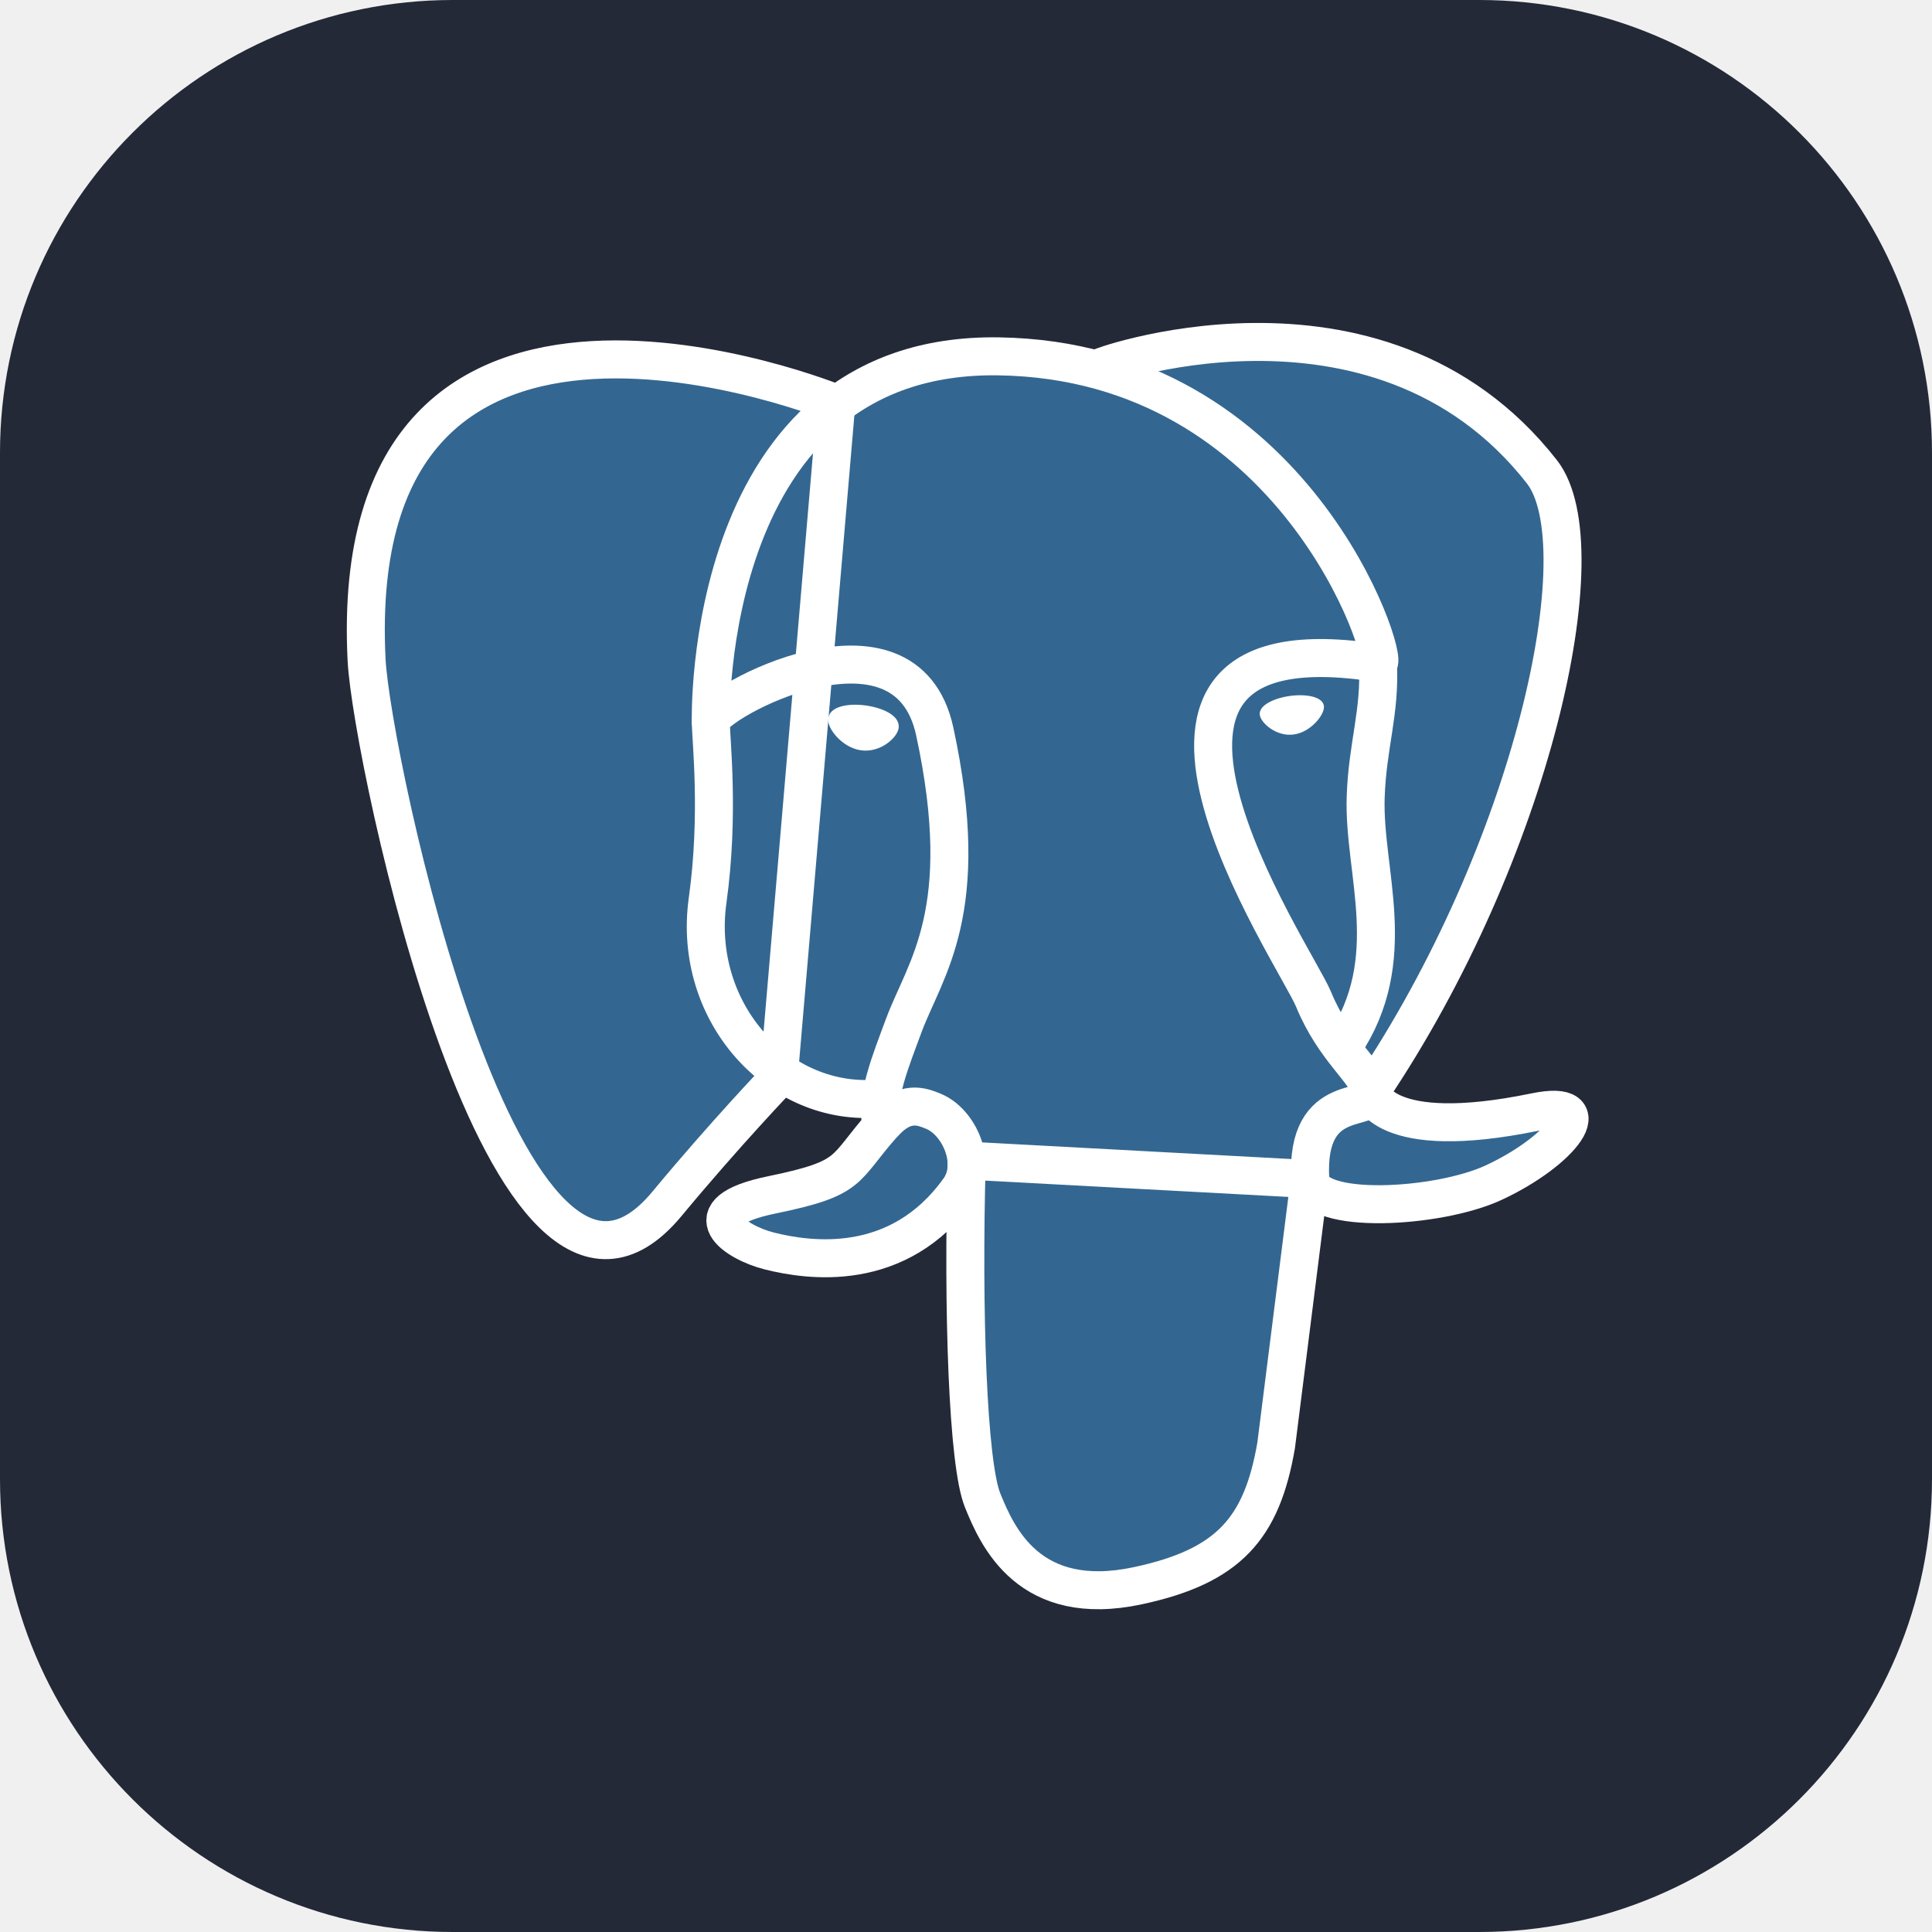
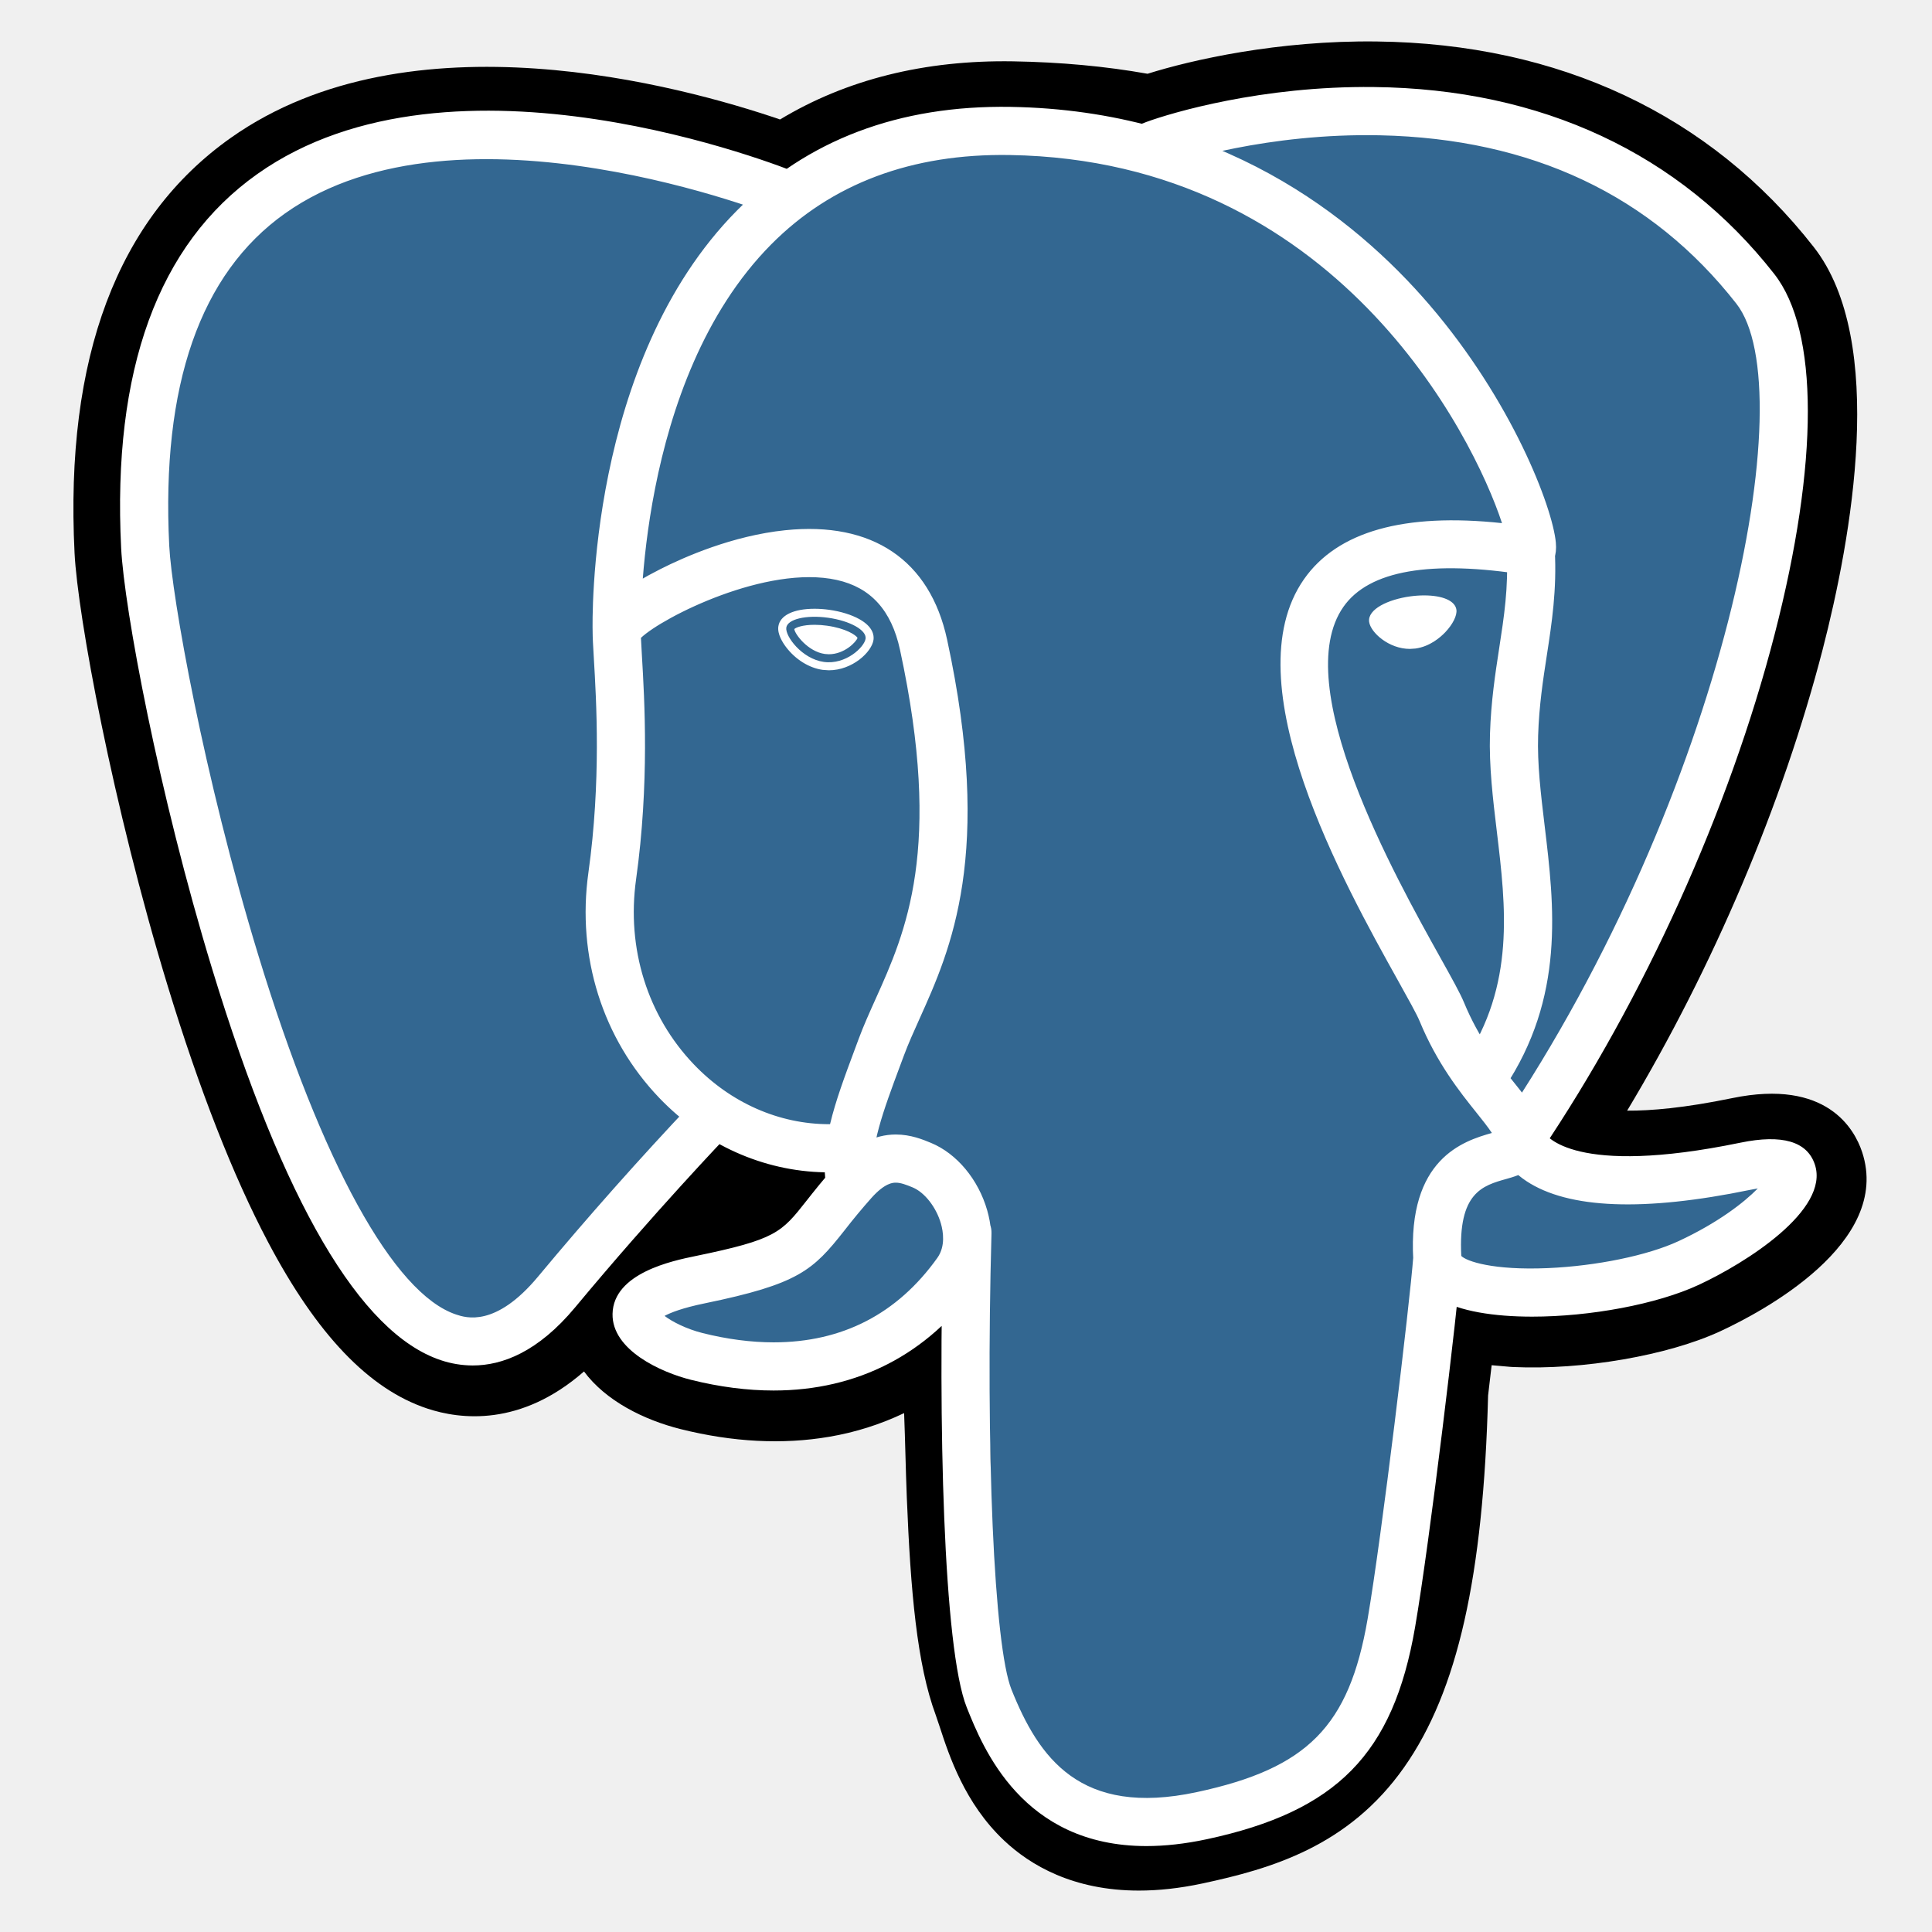
- <svg xmlns="http://www.w3.org/2000/svg" width="1em" height="1em" viewBox="0 0 256 256">
-   <g fill="none">
-     <rect width="256" height="256" fill="#242938" rx="60" />
-     <path fill="#336791" d="M203.48 148.688c-20.32 4.19-21.796-2.693-21.796-2.693c21.466-31.852 30.445-72.282 22.696-82.175c-21.121-27-57.691-14.224-58.303-13.893l-.197.035a72.484 72.484 0 0 0-13.563-1.414c-9.197-.14-16.172 2.412-21.473 6.427c0 0-65.236-26.873-62.199 33.8c.647 12.909 18.493 97.734 39.797 72.07c7.847-9.436 15.37-17.361 15.37-17.361c3.727 2.482 8.206 3.748 12.896 3.291l.365-.309a14.243 14.243 0 0 0 .148 3.642c-5.484 6.131-3.867 7.207-14.836 9.464c-11.095 2.285-4.57 6.356-.323 7.425c5.161 1.294 17.1 3.122 25.172-8.17l-.324 1.286c2.152 1.723 3.656 11.201 3.403 19.793c-.253 8.593-.422 14.485 1.266 19.097c1.687 4.613 3.375 14.977 17.789 11.953c12.045-2.58 18.281-9.281 19.16-20.432c.619-7.932 2.011-6.765 2.11-13.852l1.125-3.361c1.286-10.758.21-14.224 7.628-12.607l1.807.162c5.464.246 12.615-.879 16.805-2.827c9.035-4.19 14.393-11.194 5.484-9.351z" />
-     <path stroke="#fff" stroke-linecap="round" stroke-linejoin="round" stroke-width="5.034" d="M146.07 48.596c-2.25.703 36.31-14.097 58.233 13.908c7.735 9.893-1.23 50.323-22.697 82.174m-53.508 9.106c-.562 20.011.141 40.162 2.096 45c1.954 4.837 6.152 14.414 20.573 11.334c12.045-2.58 16.432-7.58 18.331-18.612l4.45-35.275zM110.816 53.469S45.537 26.779 48.575 87.45c.647 12.909 18.492 97.734 39.797 72.07c7.776-9.373 14.808-16.706 14.808-16.706z" />
-     <path stroke="#fff" stroke-linecap="round" stroke-linejoin="bevel" stroke-width="5.034" d="M181.613 144.664s1.407 6.891 21.797 2.686c8.909-1.842 3.544 5.161-5.484 9.352c-7.411 3.445-24.033 4.324-24.307-.422c-.703-12.27 8.747-8.543 8.065-11.616c-.619-2.77-4.852-5.484-7.636-12.262c-2.44-5.907-33.469-51.258 8.606-44.53c1.547-.316-10.969-40.077-50.344-40.654c-39.375-.577-38.13 48.41-38.13 48.41" />
-     <path stroke="#fff" stroke-linejoin="round" stroke-width="5.034" d="M117.08 148.869c-5.484 6.131-3.867 7.207-14.835 9.464c-11.096 2.285-4.57 6.356-.324 7.425c5.161 1.294 17.1 3.122 25.172-8.178c2.461-3.445-.014-8.929-3.389-10.321c-1.631-.675-3.811-1.519-6.609 1.617z" />
-     <path stroke="#fff" stroke-linecap="round" stroke-linejoin="round" stroke-width="5.034" d="M116.722 148.763c-.563-3.607 1.181-7.889 3.044-12.909c2.799-7.523 9.254-15.047 4.093-38.932c-3.846-17.79-29.672-3.706-29.672-1.294s1.167 12.235-.422 23.66c-2.088 14.921 9.492 27.535 22.823 26.248" />
-     <path fill="#fff" stroke="#fff" stroke-width="1.68" d="M110.577 95.27c-.12.822 1.511 3.023 3.628 3.318c2.116.296 3.923-1.42 4.043-2.25c.119-.83-1.512-1.73-3.628-2.025c-2.117-.295-3.938.14-4.043.956z" />
-     <path fill="#fff" stroke="#fff" stroke-width=".837" d="M175.011 93.59c.112.822-1.512 3.022-3.628 3.318c-2.117.295-3.938-1.42-4.043-2.25c-.106-.83 1.512-1.73 3.628-2.025c2.116-.295 3.937.14 4.043.956Z" />
-     <path stroke="#fff" stroke-linecap="round" stroke-linejoin="round" stroke-width="5.034" d="M182.577 87.887c.351 6.469-1.393 10.863-1.618 17.747c-.323 9.998 4.768 21.445-2.904 32.906" />
-   </g>
+ <svg xmlns="http://www.w3.org/2000/svg" width="192" height="192" viewBox="0 0 128 128">
+   <path d="M93.809 92.112c.785-6.533.55-7.492 5.416-6.433l1.235.108c3.742.17 8.637-.602 11.513-1.938c6.191-2.873 9.861-7.668 3.758-6.409c-13.924 2.873-14.881-1.842-14.881-1.842c14.703-21.815 20.849-49.508 15.543-56.287c-14.47-18.489-39.517-9.746-39.936-9.52l-.134.025c-2.751-.571-5.83-.912-9.289-.968c-6.301-.104-11.082 1.652-14.709 4.402c0 0-44.683-18.409-42.604 23.151c.442 8.841 12.672 66.898 27.26 49.362c5.332-6.412 10.484-11.834 10.484-11.834c2.558 1.699 5.622 2.567 8.834 2.255l.249-.212c-.078.796-.044 1.575.099 2.497c-3.757 4.199-2.653 4.936-10.166 6.482c-7.602 1.566-3.136 4.355-.221 5.084c3.535.884 11.712 2.136 17.238-5.598l-.22.882c1.474 1.18 1.375 8.477 1.583 13.69c.209 5.214.558 10.079 1.621 12.948c1.063 2.868 2.317 10.256 12.191 8.14c8.252-1.764 14.561-4.309 15.136-27.985" />
+   <path d="M75.458 125.256c-4.367 0-7.211-1.689-8.938-3.32c-2.607-2.46-3.641-5.629-4.259-7.522l-.267-.79c-1.244-3.358-1.666-8.193-1.916-14.419c-.038-.935-.064-1.898-.093-2.919c-.021-.747-.047-1.684-.085-2.664a18.8 18.8 0 0 1-4.962 1.568c-3.079.526-6.389.356-9.84-.507c-2.435-.609-4.965-1.871-6.407-3.82c-4.203 3.681-8.212 3.182-10.396 2.453c-3.853-1.285-7.301-4.896-10.542-11.037c-2.309-4.375-4.542-10.075-6.638-16.943c-3.65-11.96-5.969-24.557-6.175-28.693C4.292 23.698 7.777 14.44 15.296 9.129C27.157.751 45.128 5.678 51.68 7.915c4.402-2.653 9.581-3.944 15.433-3.851c3.143.051 6.136.327 8.916.823c2.9-.912 8.628-2.221 15.185-2.139c12.081.144 22.092 4.852 28.949 13.615c4.894 6.252 2.474 19.381.597 26.651c-2.642 10.226-7.271 21.102-12.957 30.57c1.544.011 3.781-.174 6.961-.831c6.274-1.295 8.109 2.069 8.607 3.575c1.995 6.042-6.677 10.608-9.382 11.864c-3.466 1.609-9.117 2.589-13.745 2.377l-.202-.013l-1.216-.107l-.12 1.014l-.116.991c-.311 11.999-2.025 19.598-5.552 24.619c-3.697 5.264-8.835 6.739-13.361 7.709c-1.544.33-2.947.474-4.219.474m-9.19-43.671c2.819 2.256 3.066 6.501 3.287 14.434c.028.99.054 1.927.089 2.802c.106 2.65.355 8.855 1.327 11.477c.137.371.26.747.39 1.146c1.083 3.316 1.626 4.979 6.309 3.978c3.931-.843 5.952-1.599 7.534-3.851c2.299-3.274 3.585-9.86 3.821-19.575l4.783.116l-4.75-.57l.14-1.186c.455-3.91.783-6.734 3.396-8.602c2.097-1.498 4.486-1.353 6.389-1.01c-2.091-1.58-2.669-3.433-2.823-4.193l-.399-1.965l1.121-1.663c6.457-9.58 11.781-21.354 14.609-32.304c2.906-11.251 2.02-17.226 1.134-18.356c-11.729-14.987-32.068-8.799-34.192-8.097l-.359.194l-1.8.335l-.922-.191c-2.542-.528-5.366-.82-8.393-.869c-4.756-.08-8.593 1.044-11.739 3.431l-2.183 1.655l-2.533-1.043c-5.412-2.213-21.308-6.662-29.696-.721c-4.656 3.298-6.777 9.76-6.305 19.207c.156 3.119 2.275 14.926 5.771 26.377c4.831 15.825 9.221 21.082 11.054 21.693c.32.108 1.15-.537 1.976-1.529a270.708 270.708 0 0 1 10.694-12.07l2.77-2.915l3.349 2.225c1.35.897 2.839 1.406 4.368 1.502l7.987-6.812l-1.157 11.808c-.026.265-.039.626.065 1.296l.348 2.238l-1.51 1.688l-.174.196l4.388 2.025z" />
+   <path fill="#336791" d="M115.731 77.44c-13.925 2.873-14.882-1.842-14.882-1.842c14.703-21.816 20.849-49.51 15.545-56.287C101.924.823 76.875 9.566 76.457 9.793l-.135.024c-2.751-.571-5.83-.911-9.291-.967c-6.301-.103-11.08 1.652-14.707 4.402c0 0-44.684-18.408-42.606 23.151c.442 8.842 12.672 66.899 27.26 49.363c5.332-6.412 10.483-11.834 10.483-11.834c2.559 1.699 5.622 2.567 8.833 2.255l.25-.212c-.078.796-.042 1.575.1 2.497c-3.758 4.199-2.654 4.936-10.167 6.482c-7.602 1.566-3.136 4.355-.22 5.084c3.534.884 11.712 2.136 17.237-5.598l-.221.882c1.473 1.18 2.507 7.672 2.334 13.557c-.174 5.885-.29 9.926.871 13.082c1.16 3.156 2.316 10.256 12.192 8.14c8.252-1.768 12.528-6.351 13.124-13.995c.422-5.435 1.377-4.631 1.438-9.49l.767-2.3c.884-7.367.14-9.743 5.225-8.638l1.235.108c3.742.17 8.639-.602 11.514-1.938c6.19-2.871 9.861-7.667 3.758-6.408" />
+   <path fill="#fff" d="M75.957 122.307c-8.232 0-10.84-6.519-11.907-9.185c-1.562-3.907-1.899-19.069-1.551-31.503a1.59 1.59 0 0 1 1.64-1.55a1.594 1.594 0 0 1 1.55 1.639c-.401 14.341.168 27.337 1.324 30.229c1.804 4.509 4.54 8.453 12.275 6.796c7.343-1.575 10.093-4.359 11.318-11.46c.94-5.449 2.799-20.951 3.028-24.01a1.593 1.593 0 0 1 1.71-1.472a1.597 1.597 0 0 1 1.472 1.71c-.239 3.185-2.089 18.657-3.065 24.315c-1.446 8.387-5.185 12.191-13.794 14.037c-1.463.313-2.792.453-4 .454M31.321 90.466a6.71 6.71 0 0 1-2.116-.35c-5.347-1.784-10.44-10.492-15.138-25.885c-3.576-11.717-5.842-23.947-6.041-27.922c-.589-11.784 2.445-20.121 9.02-24.778c13.007-9.216 34.888-.44 35.813-.062a1.596 1.596 0 0 1-1.207 2.955c-.211-.086-21.193-8.492-32.768-.285c-5.622 3.986-8.203 11.392-7.672 22.011c.167 3.349 2.284 15.285 5.906 27.149c4.194 13.742 8.967 22.413 13.096 23.79c.648.216 2.62.873 5.439-2.517A245.272 245.272 0 0 1 45.88 73.046a1.596 1.596 0 0 1 2.304 2.208c-.048.05-4.847 5.067-10.077 11.359c-2.477 2.979-4.851 3.853-6.786 3.853m69.429-13.445a1.596 1.596 0 0 1-1.322-2.487c14.863-22.055 20.08-48.704 15.612-54.414c-5.624-7.186-13.565-10.939-23.604-11.156c-7.433-.16-13.341 1.738-14.307 2.069l-.243.099c-.971.305-1.716-.227-1.997-.849a1.6 1.6 0 0 1 .631-2.025c.046-.027.192-.089.429-.176l-.021.006l.021-.007c1.641-.601 7.639-2.4 15.068-2.315c11.108.118 20.284 4.401 26.534 12.388c2.957 3.779 2.964 12.485.019 23.887c-3.002 11.625-8.651 24.118-15.497 34.277c-.306.457-.81.703-1.323.703m.76 10.21c-2.538 0-4.813-.358-6.175-1.174c-1.4-.839-1.667-1.979-1.702-2.584c-.382-6.71 3.32-7.878 5.208-8.411c-.263-.398-.637-.866-1.024-1.349c-1.101-1.376-2.609-3.26-3.771-6.078c-.182-.44-.752-1.463-1.412-2.648c-3.579-6.418-11.026-19.773-6.242-26.612c2.214-3.165 6.623-4.411 13.119-3.716C97.6 28.837 88.5 10.625 66.907 10.271c-6.494-.108-11.82 1.889-15.822 5.93c-8.96 9.049-8.636 25.422-8.631 25.586a1.595 1.595 0 1 1-3.19.084c-.02-.727-.354-17.909 9.554-27.916C53.455 9.272 59.559 6.96 66.96 7.081c13.814.227 22.706 7.25 27.732 13.101c5.479 6.377 8.165 13.411 8.386 15.759c.165 1.746-1.088 2.095-1.341 2.147l-.576.013c-6.375-1.021-10.465-.312-12.156 2.104c-3.639 5.201 3.406 17.834 6.414 23.229c.768 1.376 1.322 2.371 1.576 2.985c.988 2.396 2.277 4.006 3.312 5.3c.911 1.138 1.7 2.125 1.982 3.283c.131.23 1.99 2.98 13.021.703c2.765-.57 4.423-.083 4.93 1.45c.997 3.015-4.597 6.532-7.694 7.97c-2.775 1.29-7.204 2.106-11.036 2.106m-4.696-4.021c.35.353 2.101.962 5.727.806c3.224-.138 6.624-.839 8.664-1.786c2.609-1.212 4.351-2.567 5.253-3.492l-.5.092c-7.053 1.456-12.042 1.262-14.828-.577a6.162 6.162 0 0 1-.54-.401c-.302.119-.581.197-.78.253c-1.58.443-3.214.902-2.996 5.105m-45.562 8.915c-1.752 0-3.596-.239-5.479-.71c-1.951-.488-5.24-1.957-5.19-4.37c.057-2.707 3.994-3.519 5.476-3.824c5.354-1.103 5.703-1.545 7.376-3.67c.488-.619 1.095-1.39 1.923-2.314c1.229-1.376 2.572-2.073 3.992-2.073c.989 0 1.8.335 2.336.558c1.708.708 3.133 2.42 3.719 4.467c.529 1.847.276 3.625-.71 5.006c-3.237 4.533-7.886 6.93-13.443 6.93m-7.222-4.943c.481.372 1.445.869 2.518 1.137c1.631.408 3.213.615 4.705.615c4.546 0 8.196-1.882 10.847-5.594c.553-.774.387-1.757.239-2.274c-.31-1.083-1.08-2.068-1.873-2.397c-.43-.178-.787-.314-1.115-.314c-.176 0-.712 0-1.614 1.009a41.146 41.146 0 0 0-1.794 2.162c-2.084 2.646-3.039 3.544-9.239 4.821c-1.513.31-2.289.626-2.674.835m12.269-7.36a1.596 1.596 0 0 1-1.575-1.354a8.218 8.218 0 0 1-.08-.799c-4.064-.076-7.985-1.82-10.962-4.926c-3.764-3.927-5.477-9.368-4.699-14.927c.845-6.037.529-11.366.359-14.229c-.047-.796-.081-1.371-.079-1.769c.003-.505.013-1.844 4.489-4.113c1.592-.807 4.784-2.215 8.271-2.576c5.777-.597 9.585 1.976 10.725 7.246c3.077 14.228.244 20.521-1.825 25.117c-.385.856-.749 1.664-1.04 2.447l-.257.69c-1.093 2.931-2.038 5.463-1.748 7.354a1.595 1.595 0 0 1-1.335 1.819zM42.464 42.26l.062 1.139c.176 2.974.504 8.508-.384 14.86c-.641 4.585.759 9.06 3.843 12.276c2.437 2.542 5.644 3.945 8.94 3.945h.068c.369-1.555.982-3.197 1.642-4.966l.255-.686c.329-.884.714-1.74 1.122-2.646c1.991-4.424 4.47-9.931 1.615-23.132c-.565-2.615-1.936-4.128-4.189-4.627c-4.628-1.022-11.525 2.459-12.974 3.837m9.63-.677c-.08.564 1.033 2.07 2.485 2.271c1.449.203 2.689-.975 2.768-1.539c.079-.564-1.033-1.186-2.485-1.388c-1.451-.202-2.691.092-2.768.656m2.818 2.826l-.407-.028c-.9-.125-1.81-.692-2.433-1.518c-.219-.29-.576-.852-.505-1.354c.101-.736.999-1.177 2.4-1.177c.313 0 .639.023.967.069c.766.106 1.477.327 2.002.62c.91.508.977 1.075.936 1.368c-.112.813-1.405 2.02-2.96 2.02m-2.289-2.732c.045.348.907 1.496 2.029 1.651l.261.018c1.036 0 1.81-.815 1.901-1.082c-.096-.182-.762-.634-2.025-.81a5.823 5.823 0 0 0-.821-.059c-.812 0-1.243.183-1.345.282m43.605-1.245c.079.564-1.033 2.07-2.484 2.272c-1.45.202-2.691-.975-2.771-1.539c-.076-.564 1.036-1.187 2.486-1.388c1.45-.203 2.689.092 2.769.655m-2.819 2.56c-1.396 0-2.601-1.086-2.7-1.791c-.115-.846 1.278-1.489 2.712-1.688c.316-.044.629-.066.93-.066c1.238 0 2.058.363 2.14.949c.053.379-.238.964-.739 1.492c-.331.347-1.026.948-1.973 1.079zm.943-3.013c-.276 0-.564.021-.856.061c-1.441.201-2.301.779-2.259 1.089c.048.341.968 1.332 2.173 1.332l.297-.021c.787-.109 1.378-.623 1.66-.919c.443-.465.619-.903.598-1.052c-.028-.198-.56-.49-1.613-.49m3.965 32.843a1.594 1.594 0 0 1-1.324-2.483c3.398-5.075 2.776-10.25 2.175-15.255c-.257-2.132-.521-4.337-.453-6.453c.07-2.177.347-3.973.614-5.71c.317-2.058.617-4.002.493-6.31a1.595 1.595 0 1 1 3.186-.172c.142 2.638-.197 4.838-.525 6.967c-.253 1.643-.515 3.342-.578 5.327c-.061 1.874.178 3.864.431 5.97c.64 5.322 1.365 11.354-2.691 17.411a1.596 1.596 0 0 1-1.328.708" />
</svg>
